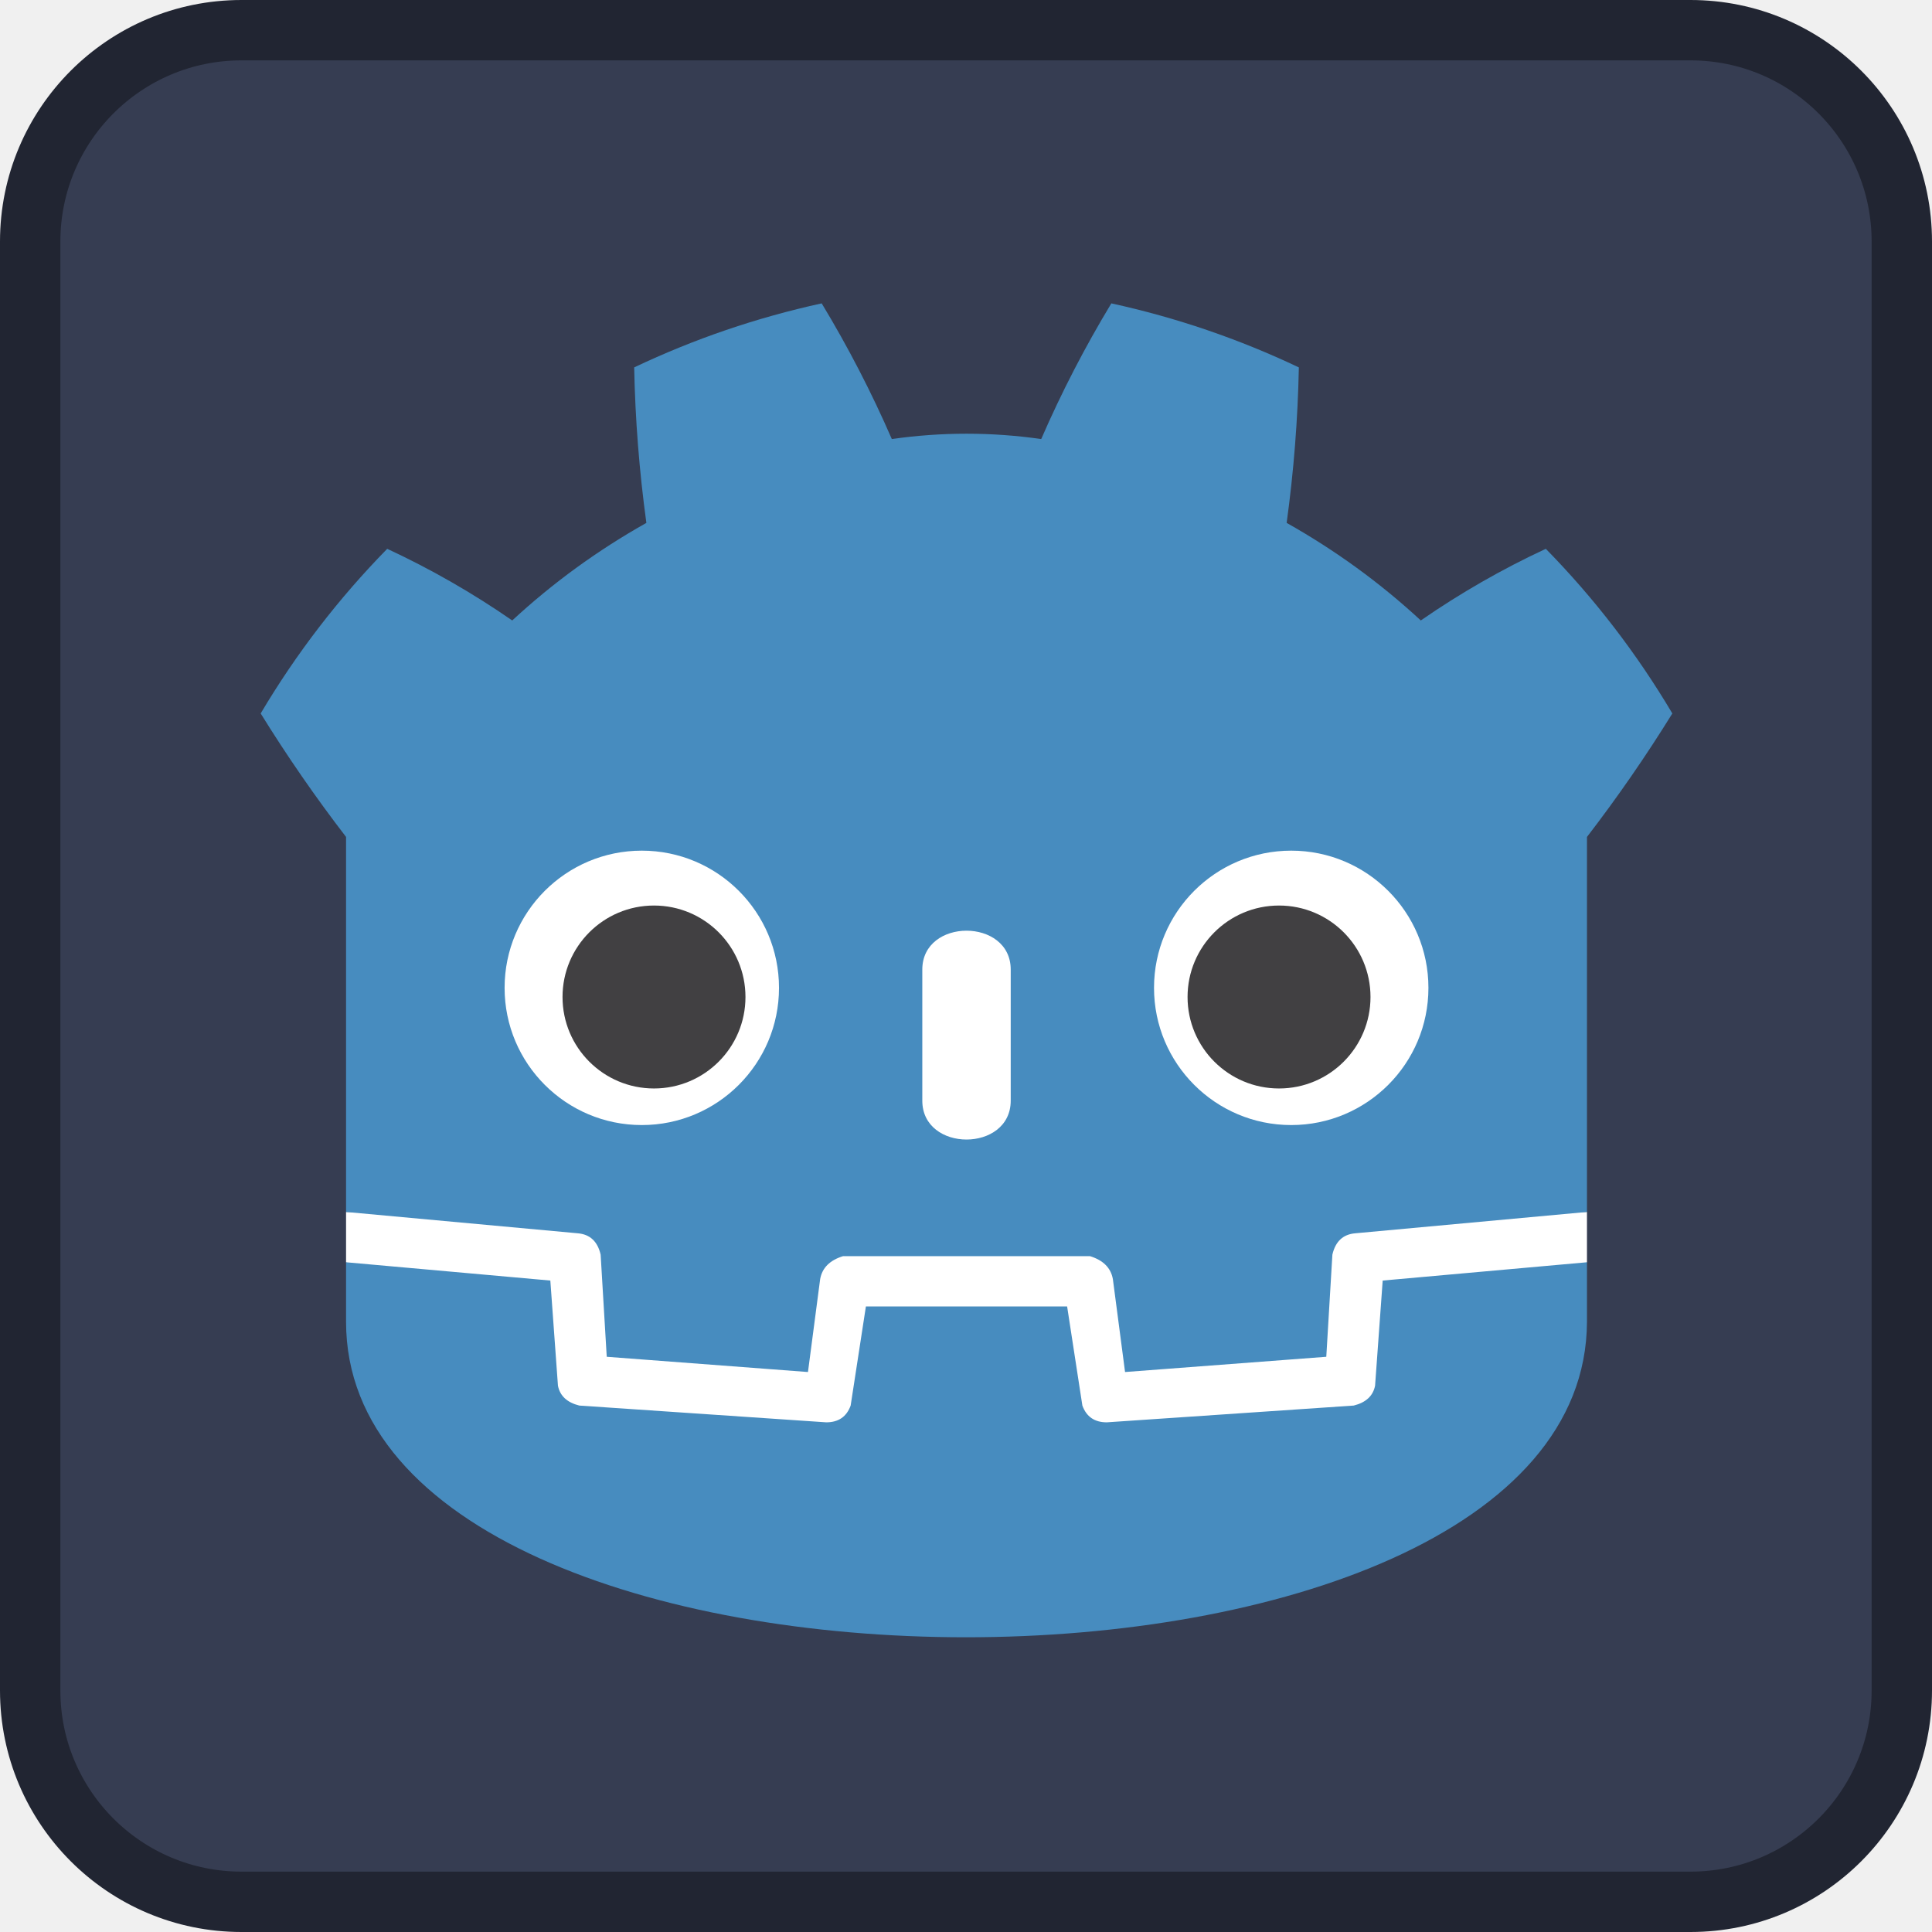
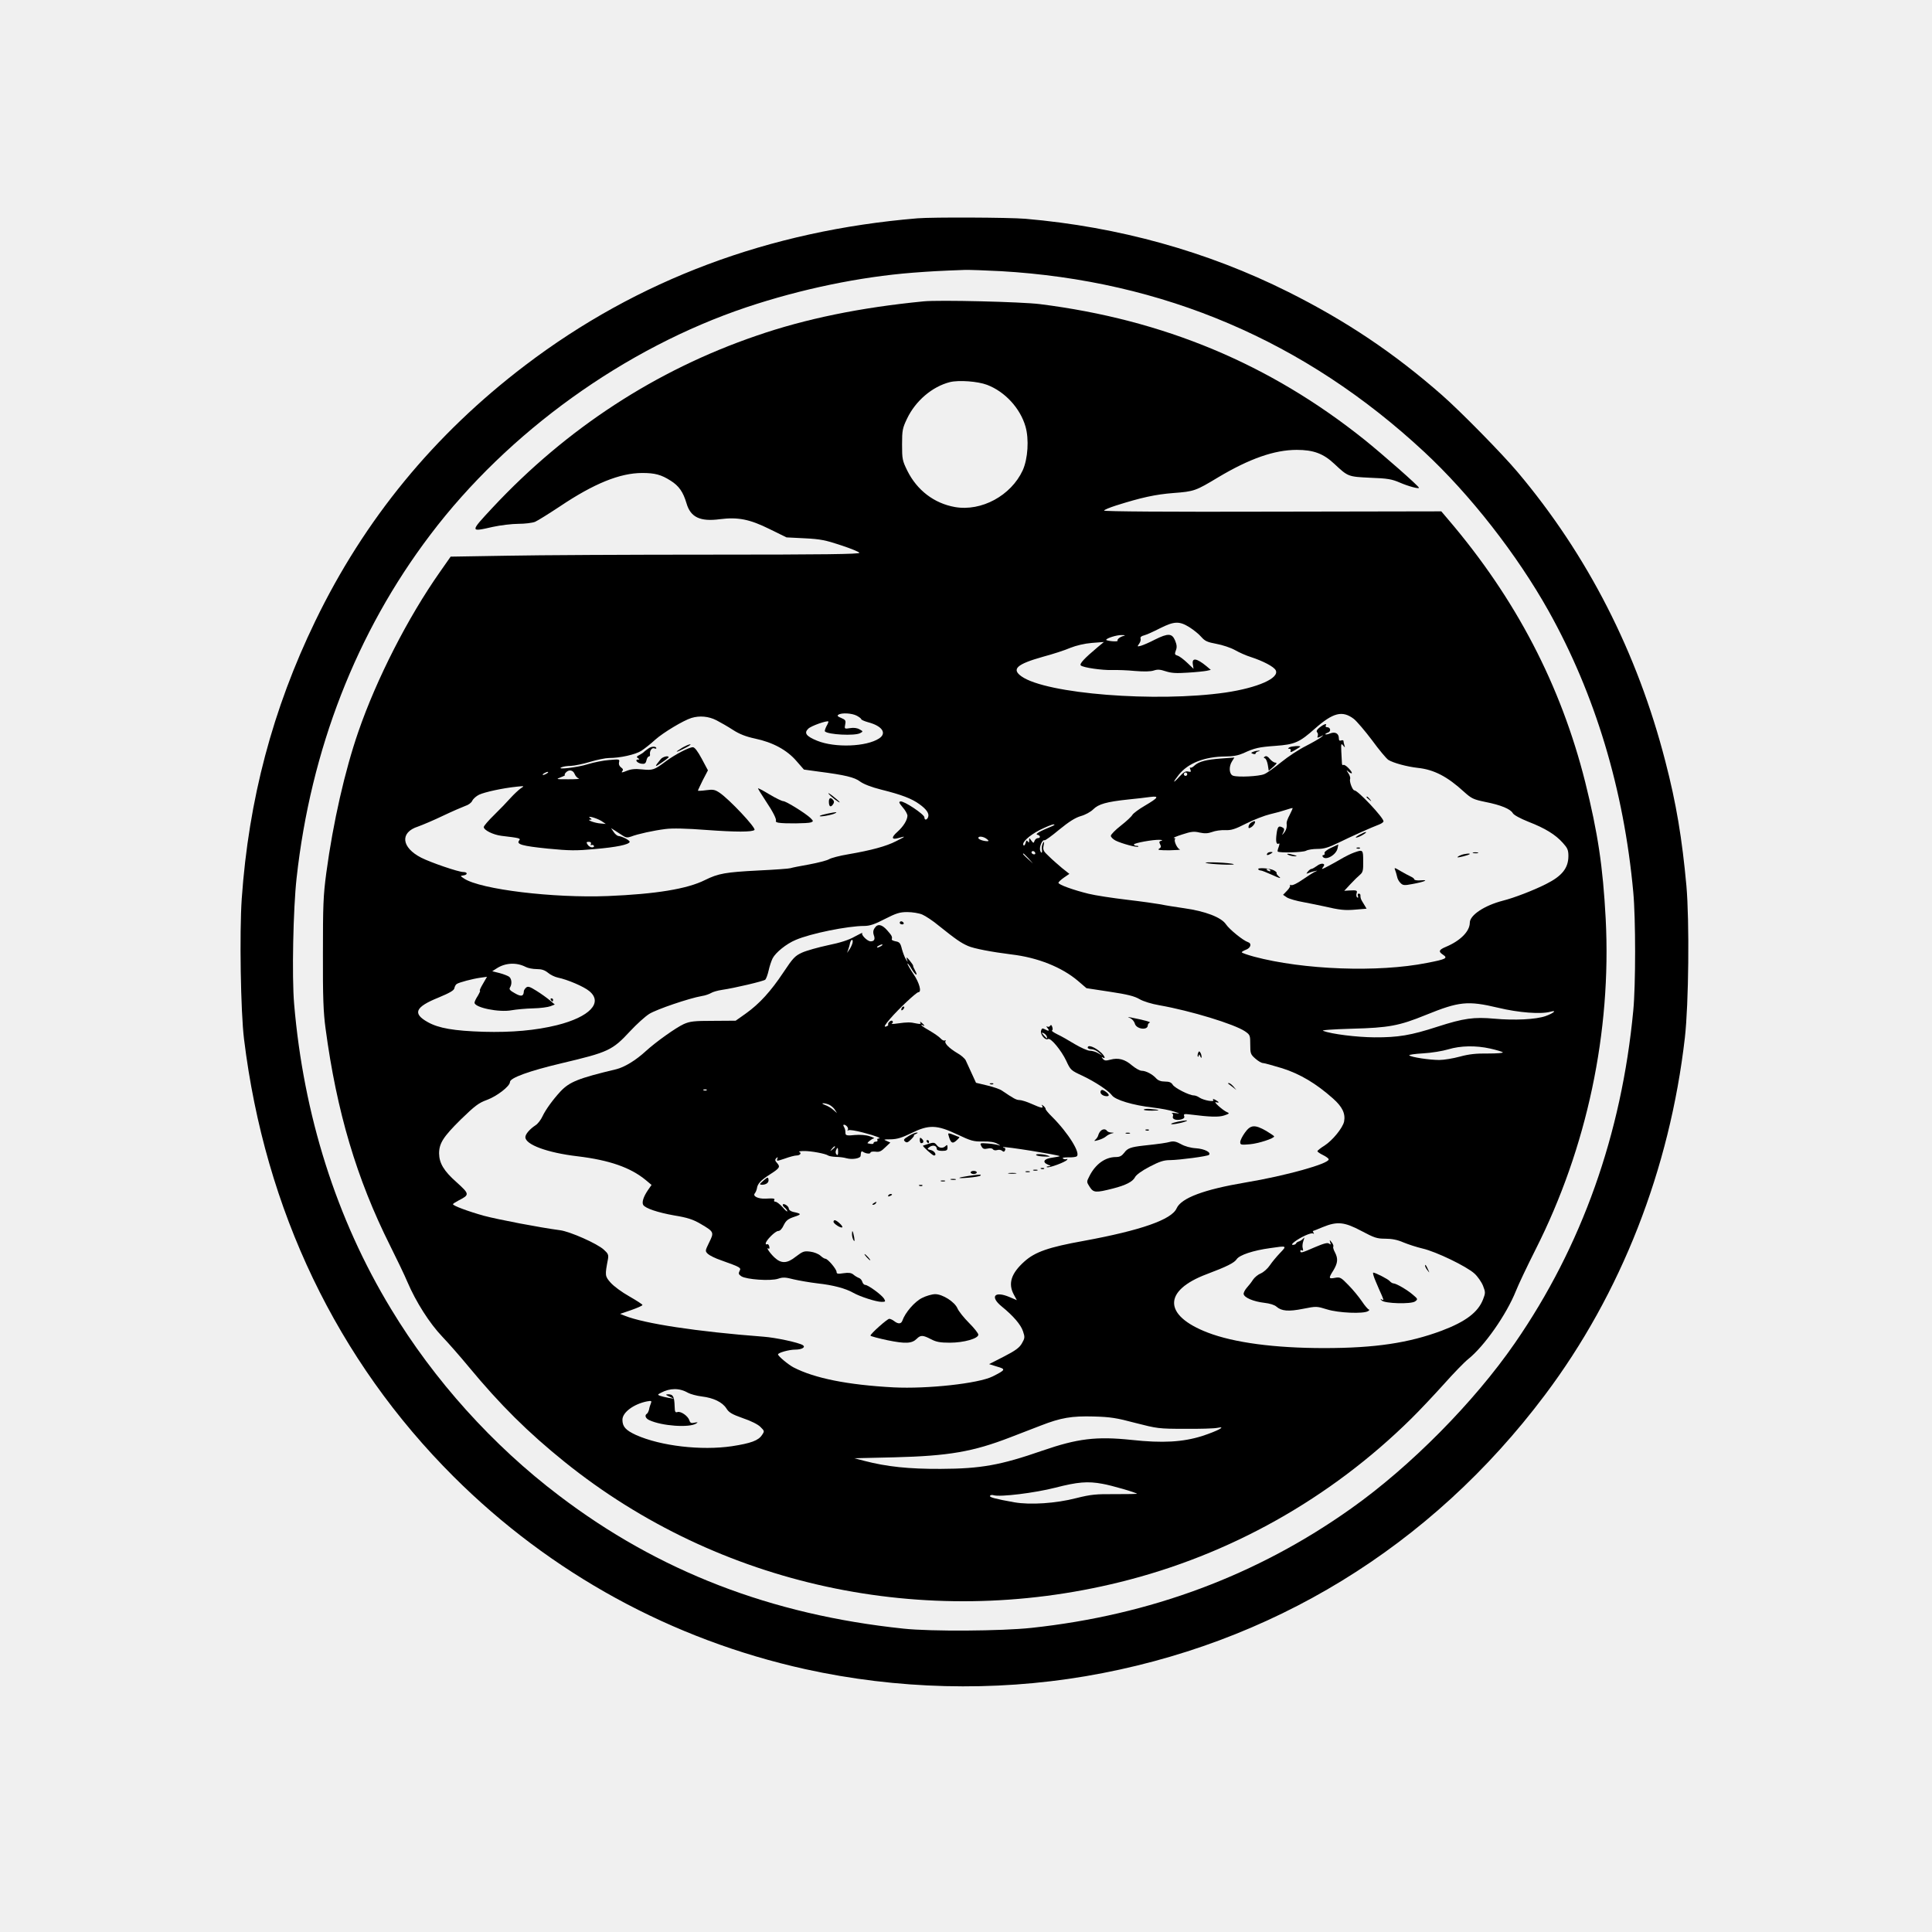
- <svg xmlns="http://www.w3.org/2000/svg" width="128" height="128">
-   <rect width="124" height="124" x="2" y="2" fill="#363d52" stroke="#212532" stroke-width="4" rx="14" />
-   <g fill="#fff" transform="translate(12.322 12.322)scale(.101)">
-     <path d="M105 673v33q407 354 814 0v-33z" />
-     <path fill="#478cbf" d="m105 673 152 14q12 1 15 14l4 67 132 10 8-61q2-11 15-15h162q13 4 15 15l8 61 132-10 4-67q3-13 15-14l152-14V427q30-39 56-81-35-59-83-108-43 20-82 47-40-37-88-64 7-51 8-102-59-28-123-42-26 43-46 89-49-7-98 0-20-46-46-89-64 14-123 42 1 51 8 102-48 27-88 64-39-27-82-47-48 49-83 108 26 42 56 81zm0 33v39c0 276 813 276 814 0v-39l-134 12-5 69q-2 10-14 13l-162 11q-12 0-16-11l-10-65H446l-10 65q-4 11-16 11l-162-11q-12-3-14-13l-5-69z" />
-     <path d="M483 600c0 34 58 34 58 0v-86c0-34-58-34-58 0z" />
-     <circle cx="725" cy="526" r="90" />
-     <circle cx="299" cy="526" r="90" />
-   </g>
-   <g fill="#414042" transform="translate(12.322 12.322)scale(.101)">
-     <circle cx="307" cy="532" r="60" />
-     <circle cx="717" cy="532" r="60" />
+ <svg xmlns="http://www.w3.org/2000/svg" version="1.0" width="1254pt" height="1254pt" viewBox="0 0 1254 1254" preserveAspectRatio="xMidYMid meet">
+   <g transform="translate(0,1254) scale(0.1,-0.1)" fill="#000000" stroke="none">
+     <path d="M5955 11123 c-963 -80 -1816 -399 -2546 -954 -592 -450 -1044 -1001 -1363 -1661 -276 -570 -432 -1158 -477 -1802 -15 -219 -7 -733 15 -911 136 -1110 604 -2085 1361 -2840 630 -628 1415 -1057 2282 -1249 594 -131 1221 -147 1818 -46 1204 205 2242 840 2982 1825 495 658 811 1466 909 2320 25 220 30 755 10 985 -28 306 -66 537 -137 809 -182 706 -504 1337 -958 1876 -100 119 -371 395 -492 501 -310 272 -621 481 -999 670 -524 262 -1100 422 -1705 474 -109 9 -602 11 -700 3z m541 -343 c1054 -61 1974 -453 2748 -1173 298 -277 602 -666 807 -1032 303 -542 489 -1160 550 -1825 16 -171 16 -606 0 -770 -76 -802 -334 -1529 -768 -2157 -265 -384 -679 -802 -1063 -1074 -611 -434 -1303 -692 -2075 -775 -196 -21 -653 -24 -830 -5 -860 90 -1591 372 -2237 864 -429 325 -811 749 -1090 1211 -355 585 -568 1259 -629 1981 -15 176 -6 617 16 815 92 834 388 1596 868 2229 505 668 1263 1212 2053 1477 353 118 734 197 1079 224 119 9 171 12 336 18 31 1 137 -3 235 -8z" />
+     <path d="M5995 10584 c-410 -40 -767 -113 -1085 -223 -652 -223 -1232 -601 -1713 -1116 -148 -159 -148 -159 1 -125 50 11 126 20 167 20 42 0 90 6 108 13 18 8 90 53 161 100 222 149 390 217 535 217 82 0 123 -11 184 -50 54 -34 81 -73 103 -147 26 -90 88 -120 216 -103 118 15 194 0 323 -64 l110 -54 119 -6 c101 -5 135 -12 234 -45 64 -21 118 -43 120 -49 3 -9 -236 -12 -960 -12 -529 0 -1127 -3 -1328 -7 l-365 -6 -70 -100 c-208 -296 -411 -694 -529 -1036 -87 -251 -164 -589 -208 -916 -20 -150 -22 -212 -22 -525 -1 -282 3 -382 17 -485 72 -540 202 -977 419 -1410 44 -88 95 -194 112 -235 56 -131 144 -269 226 -355 42 -44 119 -132 171 -195 207 -250 387 -428 624 -619 1000 -805 2334 -1094 3604 -780 711 175 1364 541 1891 1061 52 51 147 152 211 223 64 72 135 145 158 163 105 84 248 288 310 442 16 41 74 163 128 270 334 661 493 1412 455 2147 -18 339 -51 558 -133 887 -158 628 -450 1190 -889 1704 l-45 53 -1095 -2 c-671 -2 -1094 1 -1094 7 1 5 35 19 75 32 167 53 259 73 376 82 134 10 144 14 290 102 203 121 365 178 510 178 108 0 173 -24 244 -91 89 -83 88 -83 234 -90 111 -4 139 -9 190 -31 55 -24 125 -43 125 -34 0 10 -239 220 -355 313 -614 491 -1302 778 -2105 879 -118 15 -657 28 -755 18z m412 -542 c116 -44 215 -152 249 -270 24 -82 16 -210 -18 -285 -76 -164 -268 -268 -440 -238 -135 24 -246 109 -309 236 -32 65 -34 76 -34 170 0 92 3 106 32 167 55 116 164 209 279 238 58 14 181 5 241 -18z m1313 -1573 c27 -17 62 -45 77 -63 24 -27 39 -34 98 -45 39 -7 93 -25 120 -40 28 -16 75 -37 105 -46 79 -26 148 -62 160 -85 27 -51 -116 -114 -325 -145 -451 -65 -1165 -9 -1325 105 -66 47 -31 79 139 127 64 17 144 43 178 58 38 15 91 28 140 32 l78 6 -41 -34 c-87 -73 -119 -108 -109 -118 14 -14 138 -32 205 -30 30 1 96 -1 146 -6 60 -5 102 -4 123 3 24 8 41 7 77 -5 37 -12 68 -14 143 -9 53 3 108 9 123 12 l27 6 -27 23 c-64 53 -96 58 -90 15 l5 -31 -41 39 c-23 22 -51 43 -62 46 -19 6 -21 10 -12 34 8 20 7 36 -5 65 -20 47 -45 48 -130 6 -34 -18 -74 -35 -90 -40 -26 -7 -27 -7 -13 13 8 11 12 26 9 34 -3 8 5 16 23 20 16 4 62 25 103 46 92 46 125 48 191 7z m-425 -56 c-25 -6 -46 -23 -41 -32 2 -3 -13 -5 -35 -3 -21 2 -39 6 -39 9 0 10 68 32 100 31 21 0 27 -2 15 -5z m-1735 -518 c17 -9 30 -19 30 -23 0 -4 20 -13 45 -20 91 -24 123 -71 71 -105 -82 -54 -286 -62 -402 -15 -71 29 -87 50 -58 78 17 18 122 55 131 47 1 -2 -4 -16 -13 -31 -8 -16 -12 -31 -10 -33 21 -22 194 -30 228 -12 21 11 21 12 -3 25 -15 9 -38 12 -61 8 -37 -6 -38 -5 -32 24 5 25 2 30 -26 42 -23 9 -28 15 -18 21 21 14 87 10 118 -6z m3227 -21 c19 -15 72 -77 118 -138 45 -62 93 -119 106 -128 32 -20 120 -44 191 -52 105 -11 192 -56 300 -155 49 -44 61 -50 138 -66 102 -20 164 -46 179 -73 7 -12 47 -34 102 -56 108 -42 175 -83 223 -137 30 -33 36 -46 36 -85 0 -78 -41 -130 -145 -182 -79 -40 -205 -89 -280 -108 -120 -31 -215 -94 -215 -143 0 -56 -62 -118 -156 -157 -45 -19 -49 -30 -19 -50 35 -23 22 -30 -103 -54 -316 -63 -803 -45 -1124 41 -43 12 -78 24 -78 28 0 4 13 11 28 17 31 12 38 41 12 49 -31 10 -120 82 -143 116 -30 45 -135 85 -271 104 -56 8 -125 19 -152 25 -27 5 -125 19 -219 30 -93 11 -206 28 -250 39 -98 24 -195 59 -195 71 0 5 16 20 36 34 l35 24 -48 38 c-26 22 -65 56 -86 77 -35 32 -39 41 -33 70 5 26 4 29 -5 14 -6 -11 -9 -29 -6 -43 2 -13 0 -21 -4 -18 -5 3 -9 14 -9 25 0 26 19 61 29 55 4 -3 47 28 96 69 64 52 103 77 140 88 29 8 64 27 81 44 34 34 86 49 229 64 50 5 112 12 139 16 63 8 56 -4 -34 -57 -38 -22 -74 -49 -80 -59 -5 -10 -39 -42 -75 -70 -36 -28 -65 -58 -65 -66 0 -8 14 -22 31 -31 38 -19 140 -47 147 -39 3 3 -2 5 -11 5 -10 0 -17 4 -17 9 0 9 124 32 167 30 17 -1 21 -3 11 -6 -14 -3 -16 -9 -8 -23 8 -15 6 -21 -7 -29 -13 -8 5 -10 67 -10 47 1 77 3 68 6 -17 4 -41 57 -31 67 4 3 0 6 -8 7 -8 0 17 11 55 23 58 19 76 21 113 12 33 -7 53 -6 81 4 20 8 58 13 84 12 38 -2 63 5 137 43 50 25 120 52 154 60 35 8 82 21 105 29 23 8 42 13 42 10 0 -3 -9 -23 -20 -45 -12 -22 -20 -45 -19 -52 3 -26 -2 -44 -17 -63 -15 -18 -15 -18 -5 3 8 16 8 24 -1 30 -28 17 -36 9 -42 -38 -7 -51 -2 -74 15 -64 5 4 4 -6 -1 -21 -6 -15 -9 -29 -7 -31 10 -10 164 -6 184 5 12 7 46 12 75 12 41 0 71 9 133 39 83 41 220 102 268 120 15 6 27 15 27 20 0 24 -166 201 -189 201 -12 0 -34 57 -28 74 3 7 -2 24 -11 37 -15 23 -15 23 1 10 28 -22 29 -7 1 22 -14 15 -29 25 -35 22 -5 -4 -9 2 -9 12 -1 10 -2 44 -4 75 -2 51 -1 55 11 40 14 -16 14 -16 9 1 -3 10 -6 23 -6 28 0 4 -7 6 -15 3 -10 -4 -15 0 -15 14 0 31 -23 44 -55 32 -15 -6 -30 -9 -32 -6 -3 2 5 7 16 11 22 7 18 35 -6 35 -8 0 -11 5 -8 10 11 17 -11 11 -39 -11 -18 -14 -24 -25 -17 -32 5 -5 7 -16 4 -24 -5 -13 -2 -13 18 -4 23 12 23 12 4 -4 -11 -9 -56 -35 -99 -57 -44 -22 -116 -69 -160 -105 -45 -36 -94 -72 -111 -78 -33 -14 -168 -21 -201 -10 -26 8 -30 59 -7 94 l15 24 -83 -6 c-100 -7 -148 -20 -176 -46 -11 -11 -24 -17 -27 -13 -4 3 -4 -2 0 -12 6 -16 4 -18 -14 -14 -16 5 -30 -4 -57 -33 -43 -48 -46 -41 -4 12 60 76 168 118 304 119 49 0 83 7 115 21 73 34 100 40 210 48 124 9 154 22 255 112 118 104 178 119 252 63z m-4137 -9 c27 -14 76 -42 108 -63 42 -27 83 -43 143 -56 115 -24 207 -74 268 -145 l49 -56 94 -13 c171 -22 235 -37 271 -65 22 -16 72 -36 136 -52 133 -33 200 -59 249 -95 46 -33 65 -61 56 -84 -8 -20 -24 -21 -24 -1 0 19 -133 108 -155 103 -13 -2 -10 -9 14 -38 17 -19 30 -43 31 -53 0 -29 -26 -71 -65 -106 -42 -37 -39 -54 8 -40 49 14 47 11 -17 -21 -64 -33 -160 -59 -311 -85 -55 -9 -111 -24 -124 -32 -13 -8 -71 -23 -130 -34 -58 -10 -112 -21 -120 -24 -7 -3 -101 -10 -207 -15 -214 -11 -261 -19 -348 -62 -116 -58 -318 -91 -631 -104 -355 -14 -824 43 -932 113 -27 18 -27 18 -5 21 29 4 28 22 -1 22 -31 0 -210 61 -273 93 -129 66 -140 164 -21 202 28 10 102 41 162 70 61 29 126 57 145 64 20 6 40 21 45 33 6 13 26 31 45 40 36 17 155 43 245 52 49 5 50 5 25 -11 -14 -10 -43 -37 -65 -61 -22 -25 -70 -75 -107 -111 -38 -37 -68 -72 -68 -79 0 -20 60 -50 114 -57 118 -14 127 -16 116 -30 -21 -25 19 -36 185 -53 143 -14 186 -14 305 -3 142 12 221 29 227 46 3 10 -49 37 -74 39 -7 1 -21 12 -30 26 l-17 25 27 -17 c15 -10 38 -25 51 -33 18 -12 29 -13 52 -5 43 17 149 40 223 49 43 6 137 4 266 -6 191 -14 297 -14 312 0 12 13 -165 201 -227 242 -30 20 -42 22 -87 16 -29 -4 -53 -5 -53 -3 0 3 15 34 32 69 l33 63 -40 75 c-27 50 -46 75 -58 75 -25 0 -113 -46 -172 -89 -78 -59 -88 -62 -157 -55 -47 5 -73 2 -102 -10 -27 -11 -35 -12 -28 -3 8 10 7 16 -7 26 -12 9 -16 21 -13 34 5 19 2 20 -64 14 -38 -3 -100 -15 -138 -27 -69 -22 -212 -38 -171 -20 11 5 38 9 61 9 22 1 78 12 124 26 46 14 101 25 123 25 71 0 171 22 210 47 20 13 61 45 90 72 53 47 183 125 235 141 53 16 111 11 162 -15z m-920 -349 c5 -13 17 -26 27 -29 10 -3 -20 -5 -67 -5 -82 0 -84 0 -50 13 19 7 31 14 27 14 -4 1 -2 8 5 16 20 22 47 18 58 -9z m-180 4 c-8 -5 -19 -10 -25 -10 -5 0 -3 5 5 10 8 5 20 10 25 10 6 0 3 -5 -5 -10z m4154 -11 c-3 -5 -10 -7 -15 -3 -5 3 -7 10 -3 15 3 5 10 7 15 3 5 -3 7 -10 3 -15z m-3800 -298 l28 -19 -33 3 c-36 2 -94 23 -69 25 13 0 13 1 0 11 -26 18 42 0 74 -20z m2926 -33 c-81 -33 -114 -52 -97 -56 20 -4 23 -22 3 -22 -8 0 -17 -8 -21 -17 -6 -17 -7 -17 -21 1 -14 20 -14 20 -14 0 0 -14 -2 -16 -9 -6 -6 10 -10 8 -14 -9 -4 -13 -9 -20 -13 -16 -16 16 35 64 105 100 41 20 81 37 90 36 10 0 6 -4 -9 -11z m-426 -83 c14 -11 16 -15 5 -15 -26 0 -59 12 -59 21 0 14 33 10 54 -6z m-2569 -33 c-2 -7 -1 -10 4 -7 5 3 12 1 16 -5 3 -5 -2 -10 -12 -10 -10 0 -23 8 -29 18 -10 15 -8 18 8 18 11 0 17 -5 13 -14z m2885 -62 c0 -5 -7 -7 -15 -4 -8 4 -12 10 -9 15 6 11 24 2 24 -11z m-44 -32 l29 -33 -32 29 c-31 28 -38 36 -30 36 2 0 16 -15 33 -32z m-690 -364 c21 -9 70 -41 108 -73 110 -88 143 -111 189 -131 38 -17 154 -39 282 -55 171 -20 327 -83 431 -171 l56 -48 151 -23 c114 -17 161 -29 193 -48 26 -15 78 -31 130 -40 204 -36 485 -122 555 -169 33 -23 34 -26 34 -86 0 -57 2 -64 33 -91 18 -16 40 -29 50 -29 9 0 65 -16 125 -34 116 -37 220 -99 329 -196 61 -54 82 -98 72 -150 -9 -41 -74 -121 -126 -155 -26 -16 -47 -33 -47 -37 -1 -3 15 -15 36 -25 20 -10 37 -22 37 -28 3 -28 -280 -107 -539 -150 -272 -46 -418 -101 -448 -168 -32 -73 -232 -143 -602 -211 -229 -41 -317 -72 -386 -134 -86 -77 -107 -143 -69 -214 l20 -37 -47 20 c-98 42 -130 3 -51 -61 75 -61 124 -118 138 -161 13 -38 12 -45 -7 -78 -16 -28 -41 -47 -117 -86 l-96 -49 51 -16 c59 -17 57 -21 -28 -64 -92 -46 -424 -82 -643 -71 -298 16 -513 59 -650 130 -34 18 -100 73 -100 84 0 11 72 31 111 31 44 0 70 16 50 29 -27 17 -175 49 -256 55 -433 33 -773 85 -900 136 l-30 12 73 25 c39 14 72 28 72 33 0 4 -39 29 -86 56 -48 27 -101 66 -121 89 -37 42 -37 47 -17 152 5 28 1 37 -27 62 -42 39 -220 118 -284 126 -135 18 -401 69 -495 94 -103 29 -200 65 -200 75 0 3 17 14 38 25 71 36 70 41 -14 117 -83 73 -113 124 -114 187 0 66 27 108 139 219 94 91 117 109 172 129 65 24 149 89 149 116 0 27 125 72 336 122 304 72 328 83 445 209 41 44 96 94 123 111 48 30 260 102 341 116 22 3 49 13 61 20 11 7 43 16 70 20 83 12 268 56 281 66 6 6 16 33 22 60 6 28 18 63 26 79 20 38 89 94 149 119 96 42 339 91 446 91 35 0 68 11 133 45 75 38 97 45 146 45 32 0 76 -7 97 -16z m-2574 -340 c15 -8 47 -14 72 -14 32 0 52 -7 73 -24 15 -13 44 -27 63 -31 63 -13 169 -58 205 -88 91 -75 2 -168 -210 -221 -138 -34 -294 -48 -475 -43 -194 6 -293 23 -364 63 -100 56 -81 98 70 159 72 30 100 46 103 60 2 11 8 23 15 28 16 11 104 34 154 41 l43 6 -26 -45 c-15 -25 -24 -45 -20 -45 4 0 -3 -15 -14 -34 -12 -18 -21 -38 -21 -44 0 -32 160 -65 242 -49 29 5 91 11 138 12 47 1 98 8 113 14 l28 11 -33 28 c-18 15 -57 43 -86 61 -43 27 -55 31 -67 21 -8 -7 -15 -18 -15 -24 -1 -33 -17 -37 -58 -13 -31 17 -39 26 -32 37 14 22 12 56 -5 70 -8 6 -36 17 -62 24 l-48 12 28 18 c56 37 129 41 189 10z m6312 -265 c133 -32 277 -43 339 -26 46 13 22 -9 -31 -28 -62 -22 -202 -29 -332 -17 -134 12 -199 3 -370 -52 -172 -56 -255 -70 -410 -69 -115 1 -277 21 -332 42 -14 5 57 10 187 14 239 6 307 19 479 89 217 88 272 94 470 47z m-51 -265 c40 -9 76 -20 81 -24 5 -5 -38 -8 -95 -8 -78 1 -124 -4 -183 -20 -44 -12 -104 -22 -135 -22 -61 0 -182 18 -194 30 -4 4 36 10 90 13 54 3 127 15 163 26 80 24 179 26 273 5z m-836 -1184 c83 -44 100 -50 154 -50 43 0 79 -7 118 -24 31 -13 87 -31 125 -40 87 -20 284 -115 336 -162 21 -19 46 -55 56 -80 16 -41 16 -47 0 -88 -32 -83 -112 -144 -268 -203 -214 -80 -434 -113 -763 -113 -321 0 -586 35 -757 101 -288 111 -290 272 -5 379 130 49 178 73 194 97 18 27 107 57 218 72 109 16 109 16 64 -31 -23 -24 -53 -60 -67 -81 -14 -21 -40 -44 -58 -52 -18 -7 -41 -26 -51 -41 -10 -16 -28 -39 -41 -53 -12 -14 -21 -32 -20 -40 4 -24 65 -49 133 -57 37 -4 68 -14 80 -25 33 -29 78 -33 173 -14 86 17 88 17 156 -4 73 -23 237 -30 266 -11 8 5 11 10 5 10 -5 1 -26 24 -45 53 -19 28 -58 76 -87 105 -49 51 -55 54 -88 48 -42 -8 -43 -3 -10 49 28 47 31 75 10 116 -9 16 -14 33 -11 38 3 4 -2 17 -10 27 -15 19 -15 19 -10 0 5 -15 4 -16 -7 -8 -10 8 -33 2 -92 -23 -87 -38 -95 -40 -95 -24 0 5 5 7 11 3 7 -4 9 0 5 13 -4 11 -2 33 4 49 8 24 8 26 -2 14 -7 -8 -20 -16 -28 -18 -8 -2 -16 -8 -18 -13 -2 -5 -11 -9 -19 -9 -11 0 -9 5 8 19 40 31 109 62 121 55 7 -4 8 -3 4 4 -4 7 -6 12 -4 12 2 0 30 11 63 25 95 39 141 34 252 -25z m-4372 -1050 c17 -9 57 -20 90 -24 76 -9 134 -37 160 -78 16 -26 36 -38 107 -63 51 -17 99 -41 114 -57 26 -26 27 -27 10 -52 -23 -36 -72 -54 -196 -73 -198 -29 -461 1 -622 73 -67 31 -88 54 -88 99 0 48 74 102 159 119 29 5 32 4 26 -12 -4 -9 -10 -27 -12 -40 -3 -12 -9 -25 -14 -28 -17 -10 -9 -31 16 -42 82 -38 258 -50 303 -22 14 9 13 10 -10 6 -21 -5 -28 -2 -33 14 -9 29 -55 61 -77 55 -15 -5 -18 0 -19 34 -2 67 -10 81 -42 81 -19 -1 -18 -3 8 -15 l30 -14 -35 6 c-19 3 -44 9 -55 13 -18 7 -18 8 5 20 58 31 120 32 175 0z m2905 -196 c141 -36 150 -38 320 -38 96 -1 191 2 210 6 67 14 3 -20 -98 -53 -125 -39 -255 -47 -457 -25 -230 24 -351 9 -580 -70 -271 -94 -398 -117 -660 -118 -206 -1 -349 14 -495 52 l-65 17 260 6 c353 9 510 36 753 130 59 23 147 57 197 76 131 51 200 63 345 59 106 -3 147 -9 270 -42z m-214 -395 c58 -10 224 -58 224 -65 0 -1 -64 -2 -142 -2 -126 1 -156 -2 -253 -26 -131 -34 -298 -45 -401 -27 -124 22 -164 33 -158 42 3 6 14 7 23 4 42 -13 269 15 401 49 144 37 210 43 306 25z" />
+     <path d="M8369 7689 c-11 -7 -11 -9 0 -9 7 0 11 -6 8 -14 -4 -11 4 -9 29 6 19 11 34 21 34 22 0 7 -58 3 -71 -5z" />
+     <path d="M8136 7661 c-18 -7 -18 -8 -3 -14 9 -3 17 -2 17 3 0 5 8 11 18 13 11 3 12 5 2 5 -8 0 -24 -3 -34 -7z" />
+     <path d="M8211 7630 c-10 -6 -11 -8 -1 -12 7 -2 15 -21 19 -43 l6 -38 30 26 c22 20 26 26 13 27 -9 0 -25 11 -36 24 -12 16 -23 21 -31 16z" />
+     <path d="M8870 7366 c0 -2 8 -10 18 -17 15 -13 16 -12 3 4 -13 16 -21 21 -21 13z" />
+     <path d="M8121 7201 c-8 -5 -16 -16 -17 -25 -2 -12 2 -14 16 -6 18 10 35 40 22 40 -4 0 -13 -4 -21 -9z" />
+     <path d="M8828 7124 c-16 -8 -28 -17 -28 -19 0 -6 32 6 55 22 26 18 7 16 -27 -3z" />
+     <path d="M8639 7037 c-27 -13 -44 -27 -42 -34 3 -7 0 -13 -7 -13 -6 0 -8 -4 -5 -10 18 -29 89 11 97 55 3 14 5 25 4 24 0 0 -22 -10 -47 -22z" />
+     <path d="M8808 7033 c7 -3 16 -2 19 1 4 3 -2 6 -13 5 -11 0 -14 -3 -6 -6z" />
+     <path d="M8788 7006 c-20 -7 -58 -26 -85 -42 -53 -31 -115 -64 -121 -64 -3 0 1 6 7 14 19 23 -14 28 -42 5 -14 -10 -30 -19 -35 -19 -5 0 -16 -8 -23 -17 -12 -15 -12 -16 6 -9 11 5 29 10 40 12 19 4 19 4 -1 -5 -11 -5 -47 -28 -79 -50 -34 -24 -65 -39 -74 -36 -9 3 -12 3 -8 -1 4 -4 -4 -20 -19 -35 l-26 -27 25 -17 c14 -9 63 -23 109 -31 45 -9 103 -20 128 -26 108 -25 139 -28 208 -22 l72 6 -19 32 c-19 30 -21 35 -21 56 0 6 -5 10 -11 10 -6 0 -8 -7 -5 -16 3 -9 2 -12 -5 -9 -5 4 -7 15 -4 26 7 20 1 22 -50 19 l-30 -2 40 43 c22 24 50 51 62 61 19 16 22 28 21 88 0 76 -1 77 -60 56z" />
+     <path d="M8225 7000 c-8 -13 5 -13 25 0 13 8 13 10 -2 10 -9 0 -20 -4 -23 -10z" />
+     <path d="M9563 7003 c9 -2 23 -2 30 0 6 3 -1 5 -18 5 -16 0 -22 -2 -12 -5z" />
+     <path d="M8365 6990 c11 -5 29 -8 40 -8 16 0 15 2 -5 8 -34 11 -60 11 -35 0z" />
+     <path d="M9483 6990 c-13 -5 -23 -11 -23 -14 0 -5 72 13 79 20 8 7 -34 3 -56 -6z" />
+     <path d="M7827 6939 c24 -9 196 -16 180 -8 -7 4 -54 9 -106 11 -51 2 -85 1 -74 -3z" />
+     <path d="M8167 6898 c2 -5 10 -8 16 -8 7 0 41 -14 77 -30 45 -21 58 -24 43 -11 -12 10 -20 21 -17 24 3 3 -5 11 -18 18 -25 14 -109 19 -101 7z m78 -8 c3 -6 -1 -7 -9 -4 -18 7 -21 14 -7 14 6 0 13 -4 16 -10z" />
+     <path d="M9055 6894 c4 -11 10 -30 13 -44 2 -14 13 -33 23 -42 15 -15 25 -16 76 -6 78 14 112 29 56 24 -24 -2 -43 1 -43 6 0 4 -10 13 -22 18 -13 6 -43 22 -67 36 -38 23 -43 24 -36 8z" />
+     <path d="M4425 7685 c-52 -32 -40 -32 22 0 26 13 41 24 33 24 -8 0 -33 -11 -55 -24z" />
+     <path d="M4209 7682 c-13 -9 -26 -19 -29 -22 -3 -4 -16 -13 -29 -20 -19 -9 -21 -14 -10 -21 11 -7 11 -9 1 -9 -25 0 -6 -23 21 -27 21 -3 28 1 33 22 3 14 10 25 16 25 5 0 8 6 7 13 -4 22 12 46 27 40 8 -3 14 -3 14 0 0 14 -31 14 -51 -1z" />
+     <path d="M4289 7613 c-43 -52 -42 -56 4 -24 26 17 47 34 47 36 0 13 -39 3 -51 -12z" />
+     <path d="M4920 7423 c0 -3 21 -38 47 -77 51 -76 75 -124 69 -135 -3 -4 5 -9 17 -11 39 -7 191 -5 210 2 17 7 17 8 0 26 -29 30 -161 112 -179 112 -9 0 -50 20 -90 44 -41 25 -74 42 -74 39z" />
+     <path d="M5379 7387 c16 -20 71 -61 71 -54 0 3 -19 20 -42 38 -24 19 -37 26 -29 16z" />
+     <path d="M5380 7337 c0 -32 11 -40 26 -19 9 12 9 21 2 29 -16 20 -28 15 -28 -10z" />
+     <path d="M5371 7259 c-24 -5 -47 -11 -50 -15 -8 -9 80 6 99 17 18 10 10 10 -49 -2z" />
+     <path d="M5840 6550 c0 -5 7 -10 16 -10 8 0 12 5 9 10 -3 6 -10 10 -16 10 -5 0 -9 -4 -9 -10z" />
+     <path d="M5677 6516 c-10 -14 -11 -29 -6 -44 11 -28 4 -42 -20 -42 -21 0 -64 43 -54 54 5 5 -18 -6 -49 -23 -38 -22 -94 -40 -173 -56 -65 -14 -140 -35 -169 -48 -46 -21 -59 -35 -121 -128 -81 -122 -155 -204 -245 -268 l-65 -46 -145 -1 c-125 0 -151 -3 -192 -21 -52 -24 -180 -115 -248 -177 -63 -58 -137 -103 -190 -116 -247 -59 -303 -82 -362 -144 -49 -53 -97 -119 -117 -162 -10 -22 -30 -48 -44 -57 -38 -25 -67 -58 -67 -78 0 -48 142 -101 338 -124 208 -25 345 -73 444 -155 l37 -31 -25 -36 c-28 -42 -39 -77 -29 -94 14 -22 94 -49 201 -68 86 -14 122 -26 170 -54 89 -52 90 -55 57 -121 -27 -56 -27 -56 -8 -75 11 -10 49 -29 85 -41 128 -46 132 -48 120 -70 -8 -16 -6 -22 12 -34 33 -21 189 -32 238 -16 32 11 48 10 102 -4 35 -8 104 -20 154 -26 102 -11 183 -33 232 -61 44 -25 149 -59 184 -59 26 0 27 2 16 21 -16 25 -103 89 -122 89 -7 0 -16 9 -19 20 -3 11 -13 23 -24 26 -10 4 -26 14 -35 22 -13 10 -29 13 -63 8 -37 -6 -45 -4 -45 8 0 18 -57 86 -73 86 -6 0 -20 9 -32 20 -12 11 -41 23 -66 26 -40 5 -48 2 -93 -32 -57 -46 -95 -47 -139 -6 -30 28 -58 70 -39 58 6 -4 8 2 5 14 -3 11 -9 17 -14 14 -5 -3 -9 -1 -9 5 0 19 62 81 81 81 12 0 25 14 36 38 15 30 27 40 68 54 49 16 49 20 -7 32 -16 4 -28 13 -28 21 0 8 -9 19 -20 25 -23 12 -27 -2 -5 -20 8 -7 15 -17 15 -22 0 -5 -14 7 -31 27 -17 19 -38 35 -46 35 -8 0 -11 5 -8 10 7 11 -2 13 -57 10 -47 -2 -84 16 -69 34 6 7 12 22 14 33 4 30 25 52 84 90 64 41 69 49 47 74 -14 15 -15 22 -5 32 10 9 11 8 6 -5 -6 -16 -2 -15 49 2 30 11 64 20 75 20 24 0 36 16 19 23 -7 3 6 6 29 6 46 1 142 -17 158 -29 6 -4 28 -8 50 -9 22 0 54 -4 70 -9 37 -10 90 -1 91 16 2 29 5 33 17 25 19 -12 47 -14 47 -4 0 5 14 8 32 6 25 -4 38 2 64 28 l33 31 -25 11 c-22 9 -18 10 28 10 41 1 71 10 133 40 113 56 165 55 298 -8 89 -42 105 -47 166 -46 47 1 77 -4 97 -16 16 -9 20 -13 9 -9 -11 4 -44 10 -73 12 -52 4 -53 3 -42 -18 9 -17 17 -20 40 -15 16 4 31 2 35 -5 4 -6 16 -8 26 -5 11 4 26 2 33 -4 10 -9 15 -8 20 4 3 8 0 15 -6 15 -6 0 -9 2 -7 4 6 7 358 -50 367 -58 1 -2 -20 -6 -48 -10 -55 -7 -68 -29 -27 -46 20 -8 21 -9 2 -10 -11 -1 -15 -4 -9 -6 14 -6 121 34 130 48 4 6 3 8 -2 5 -6 -3 -16 -2 -24 3 -8 5 3 8 32 8 25 -1 50 2 56 6 29 18 -53 151 -158 256 -25 24 -44 48 -43 51 1 4 -5 13 -14 21 -12 9 -15 9 -9 1 11 -19 -5 -16 -68 12 -31 14 -67 25 -79 25 -20 0 -37 9 -115 62 -13 9 -57 24 -96 33 l-71 17 -28 61 c-16 34 -33 72 -39 85 -6 12 -31 34 -55 47 -52 31 -85 64 -76 78 3 6 1 7 -4 4 -6 -4 -18 2 -28 13 -10 11 -42 33 -71 50 -30 17 -54 33 -54 36 0 3 5 2 10 -1 16 -10 11 1 -7 16 -11 9 -14 10 -9 2 5 -10 -1 -11 -26 -6 -40 9 -58 9 -123 0 -27 -4 -44 -4 -37 -1 6 3 9 10 6 15 -3 6 -11 6 -20 -2 -7 -6 -12 -15 -9 -19 3 -4 -4 -10 -15 -13 -15 -4 -7 10 27 50 53 62 171 173 184 173 23 0 6 62 -31 116 -22 33 -40 64 -40 69 0 6 12 -9 26 -33 26 -44 46 -53 23 -10 -7 12 -13 26 -12 29 1 3 -9 18 -23 35 -18 22 -23 24 -18 9 l6 -20 -13 20 c-7 11 -18 40 -25 65 -9 38 -16 46 -40 50 -15 3 -27 8 -26 13 5 17 0 25 -29 58 -35 40 -63 45 -82 15z m-144 -98 c-4 -13 -13 -32 -21 -43 l-14 -20 7 20 c4 11 10 30 12 43 3 12 9 22 13 22 5 0 6 -10 3 -22z m187 -18 c-8 -5 -19 -10 -25 -10 -5 0 -3 5 5 10 8 5 20 10 25 10 6 0 3 -5 -5 -10z m-1133 -936 c-3 -3 -12 -4 -19 -1 -8 3 -5 6 6 6 11 1 17 -2 13 -5z m796 -95 c12 -6 29 -20 36 -32 l14 -22 -24 21 c-13 12 -37 26 -54 32 -16 6 -22 11 -13 11 9 1 28 -4 41 -10z m116 -142 c6 -8 7 -18 3 -22 -4 -5 -1 -5 5 -1 7 4 50 -3 95 -15 84 -22 125 -38 100 -39 -7 0 -10 -4 -7 -10 3 -5 -1 -10 -9 -10 -9 0 -16 -4 -16 -9 0 -8 -12 -8 -38 -2 -8 2 28 31 40 32 7 1 -5 7 -27 14 -24 8 -63 11 -97 8 -45 -5 -58 -3 -60 8 0 8 -2 19 -2 24 -1 6 -5 16 -9 23 -11 16 8 16 22 -1z m-79 -131 c0 -2 -8 -10 -17 -17 -16 -13 -17 -12 -4 4 13 16 21 21 21 13z m20 -33 c0 -19 -3 -24 -10 -17 -6 6 -8 18 -4 27 9 24 14 21 14 -10z" />
+     <path d="M5857 6003 c-4 -3 -7 -11 -7 -17 0 -6 5 -5 12 2 6 6 9 14 7 17 -3 3 -9 2 -12 -2z" />
+     <path d="M7337 5931 c12 -6 25 -21 29 -35 9 -36 84 -46 84 -11 0 7 6 15 13 18 10 3 -37 16 -123 33 -24 4 -24 4 -3 -5z" />
+     <path d="M6816 5882 c-4 -7 -13 -9 -19 -5 -7 4 -6 0 2 -10 15 -19 9 -22 -19 -7 -14 8 -19 5 -23 -11 -6 -24 28 -64 45 -53 17 11 87 -74 119 -142 27 -59 30 -62 106 -97 82 -39 168 -96 190 -126 21 -30 136 -65 268 -80 50 -6 110 -17 135 -26 41 -13 42 -14 10 -10 -19 3 -30 2 -23 -1 7 -3 9 -12 6 -20 -7 -18 20 -28 53 -20 18 5 24 12 20 22 -5 14 1 15 41 10 127 -16 183 -18 219 -6 33 11 36 14 19 21 -27 11 -95 72 -72 65 24 -7 21 1 -4 15 -16 8 -20 8 -14 -1 9 -15 -63 -2 -90 16 -11 8 -27 14 -36 14 -30 0 -124 48 -137 69 -9 15 -22 21 -51 21 -26 0 -44 7 -57 21 -24 27 -67 49 -94 49 -12 0 -40 16 -63 35 -46 40 -89 51 -140 37 -29 -8 -39 -7 -49 6 -10 12 -10 14 0 8 20 -12 13 9 -10 31 -41 37 -88 55 -88 33 0 -5 11 -10 24 -10 13 0 34 -9 47 -21 l24 -21 -27 16 c-15 9 -39 16 -54 16 -15 0 -59 20 -98 43 -39 24 -90 53 -114 64 -24 12 -39 23 -34 24 5 2 6 13 2 23 -4 14 -9 16 -14 8z m-22 -68 c7 -19 2 -18 -19 6 -16 17 -16 20 -3 15 9 -4 19 -13 22 -21z" />
+     <path d="M7776 5704 c-3 -9 -4 -19 -1 -22 3 -3 5 1 6 9 0 8 4 6 9 -6 6 -13 9 -15 9 -5 0 8 -3 21 -8 28 -6 11 -10 10 -15 -4z" />
+     <path d="M6428 5503 c7 -3 16 -2 19 1 4 3 -2 6 -13 5 -11 0 -14 -3 -6 -6z" />
+     <path d="M7971 5507 c2 -1 15 -11 29 -22 l25 -20 -19 23 c-11 12 -24 22 -29 22 -6 0 -8 -1 -6 -3z" />
+     <path d="M7145 5460 c-9 -15 9 -33 35 -35 25 -2 21 13 -7 32 -15 10 -23 11 -28 3z" />
+     <path d="M7424 5338 c-3 -4 21 -7 53 -7 60 1 56 5 -10 11 -21 2 -40 0 -43 -4z" />
+     <path d="M7647 5260 c-20 -4 -41 -10 -45 -14 -8 -9 63 3 93 15 24 9 4 9 -48 -1z" />
+     <path d="M8080 5188 c-16 -22 -30 -50 -30 -61 0 -18 5 -19 63 -14 56 5 157 38 157 51 0 3 -24 19 -52 36 -74 42 -101 40 -138 -12z" />
+     <path d="M7142 5197 c-6 -6 -12 -19 -14 -27 -2 -8 -10 -20 -18 -27 -12 -10 -8 -11 19 -3 19 5 41 16 50 24 9 8 25 16 36 19 19 4 18 5 -2 6 -12 0 -25 6 -28 11 -9 14 -30 13 -43 -3z" />
+     <path d="M7438 5203 c7 -3 16 -2 19 1 4 3 -2 6 -13 5 -11 0 -14 -3 -6 -6z" />
+     <path d="M5897 5166 c-31 -19 -35 -25 -23 -35 11 -10 19 -7 40 14 14 14 22 25 18 26 -4 0 2 4 13 9 13 6 15 9 5 9 -8 0 -32 -10 -53 -23z" />
+     <path d="M6155 5177 c15 -59 27 -66 59 -34 10 9 15 17 13 17 -3 0 -20 7 -40 15 -26 11 -34 11 -32 2z" />
+     <path d="M7308 5183 c6 -2 18 -2 25 0 6 3 1 5 -13 5 -14 0 -19 -2 -12 -5z" />
+     <path d="M5970 5140 c0 -11 4 -20 9 -20 17 0 19 15 5 28 -12 11 -14 9 -14 -8z" />
+     <path d="M6015 5130 c3 -5 8 -10 11 -10 2 0 4 5 4 10 0 6 -5 10 -11 10 -5 0 -7 -4 -4 -10z" />
+     <path d="M7596 5129 c-26 -7 -63 -13 -176 -25 -79 -9 -102 -17 -122 -45 -17 -22 -30 -29 -55 -29 -69 0 -133 -46 -172 -124 -19 -37 -19 -37 2 -70 25 -38 38 -39 152 -10 82 21 127 44 142 73 7 15 44 42 94 68 65 34 93 43 133 43 64 1 244 25 253 34 16 16 -28 39 -84 43 -35 2 -74 13 -98 27 -31 17 -48 20 -69 15z" />
+     <path d="M6030 5117 c-19 -6 -37 -12 -39 -13 -5 -4 62 -64 71 -64 21 0 5 29 -19 35 -26 6 -27 7 -10 20 22 16 47 9 47 -11 0 -9 12 -14 35 -14 29 0 35 4 35 22 0 17 -3 19 -12 10 -18 -18 -44 -15 -59 7 -12 15 -19 17 -49 8z" />
+     <path d="M6728 5041 c7 -4 32 -8 55 -8 35 -1 38 0 17 7 -34 11 -89 12 -72 1z" />
+     <path d="M6758 4953 c7 -3 16 -2 19 1 4 3 -2 6 -13 5 -11 0 -14 -3 -6 -6z" />
+     <path d="M6708 4943 c6 -2 18 -2 25 0 6 3 1 5 -13 5 -14 0 -19 -2 -12 -5z" />
+     <path d="M6300 4930 c0 -5 9 -10 20 -10 11 0 20 5 20 10 0 6 -9 10 -20 10 -11 0 -20 -4 -20 -10z" />
+     <path d="M6658 4933 c6 -2 18 -2 25 0 6 3 1 5 -13 5 -14 0 -19 -2 -12 -5z" />
+     <path d="M6548 4923 c12 -2 32 -2 45 0 12 2 2 4 -23 4 -25 0 -35 -2 -22 -4z" />
+     <path d="M6290 4908 c-82 -12 -85 -19 -5 -12 39 3 74 9 78 13 10 9 -3 9 -73 -1z" />
+     <path d="M4955 4877 c-26 -23 -28 -26 -10 -27 29 0 47 15 43 35 -3 16 -6 15 -33 -8z" />
+     <path d="M6173 4883 c9 -2 23 -2 30 0 6 3 -1 5 -18 5 -16 0 -22 -2 -12 -5z" />
+     <path d="M6108 4873 c6 -2 18 -2 25 0 6 3 1 5 -13 5 -14 0 -19 -2 -12 -5z" />
+     <path d="M5968 4843 c7 -3 16 -2 19 1 4 3 -2 6 -13 5 -11 0 -14 -3 -6 -6z" />
+     <path d="M5765 4780 c-3 -6 1 -7 9 -4 18 7 21 14 7 14 -6 0 -13 -4 -16 -10z" />
+     <path d="M5670 4730 c-9 -6 -10 -10 -3 -10 6 0 15 5 18 10 8 12 4 12 -15 0z" />
+     <path d="M5410 4610 c0 -13 49 -44 57 -36 7 6 -35 46 -49 46 -4 0 -8 -4 -8 -10z" />
+     <path d="M5530 4529 c0 -13 5 -31 10 -39 7 -11 8 -5 4 20 -8 43 -14 51 -14 19z" />
+     <path d="M5625 4380 c10 -11 20 -20 23 -20 3 0 -3 9 -13 20 -10 11 -20 20 -23 20 -3 0 3 -9 13 -20z" />
+     <path d="M5984 4115 c-48 -24 -109 -95 -127 -147 -8 -22 -27 -23 -53 -3 -10 8 -25 15 -32 15 -13 0 -122 -97 -122 -109 0 -4 50 -17 110 -30 118 -24 159 -22 191 10 24 24 39 24 91 -3 34 -18 59 -23 123 -23 91 0 185 27 185 52 0 9 -27 43 -61 77 -33 33 -67 76 -74 93 -18 43 -97 93 -145 93 -20 0 -59 -11 -86 -25z" />
+     <path d="M3575 6050 c3 -5 8 -10 11 -10 2 0 4 5 4 10 0 6 -5 10 -11 10 -5 0 -7 -4 -4 -10z" />
+     <path d="M9250 4324 c0 -6 7 -19 16 -30 14 -18 14 -18 3 6 -14 31 -19 36 -19 24z" />
+     <path d="M8916 4258 c3 -12 20 -51 35 -86 33 -73 34 -76 17 -66 -10 5 -10 4 0 -7 19 -20 191 -25 217 -6 19 14 18 16 -14 43 -37 32 -109 74 -127 74 -6 0 -17 7 -24 15 -11 13 -93 55 -107 55 -2 0 -1 -10 3 -22z" />
  </g>
</svg>
